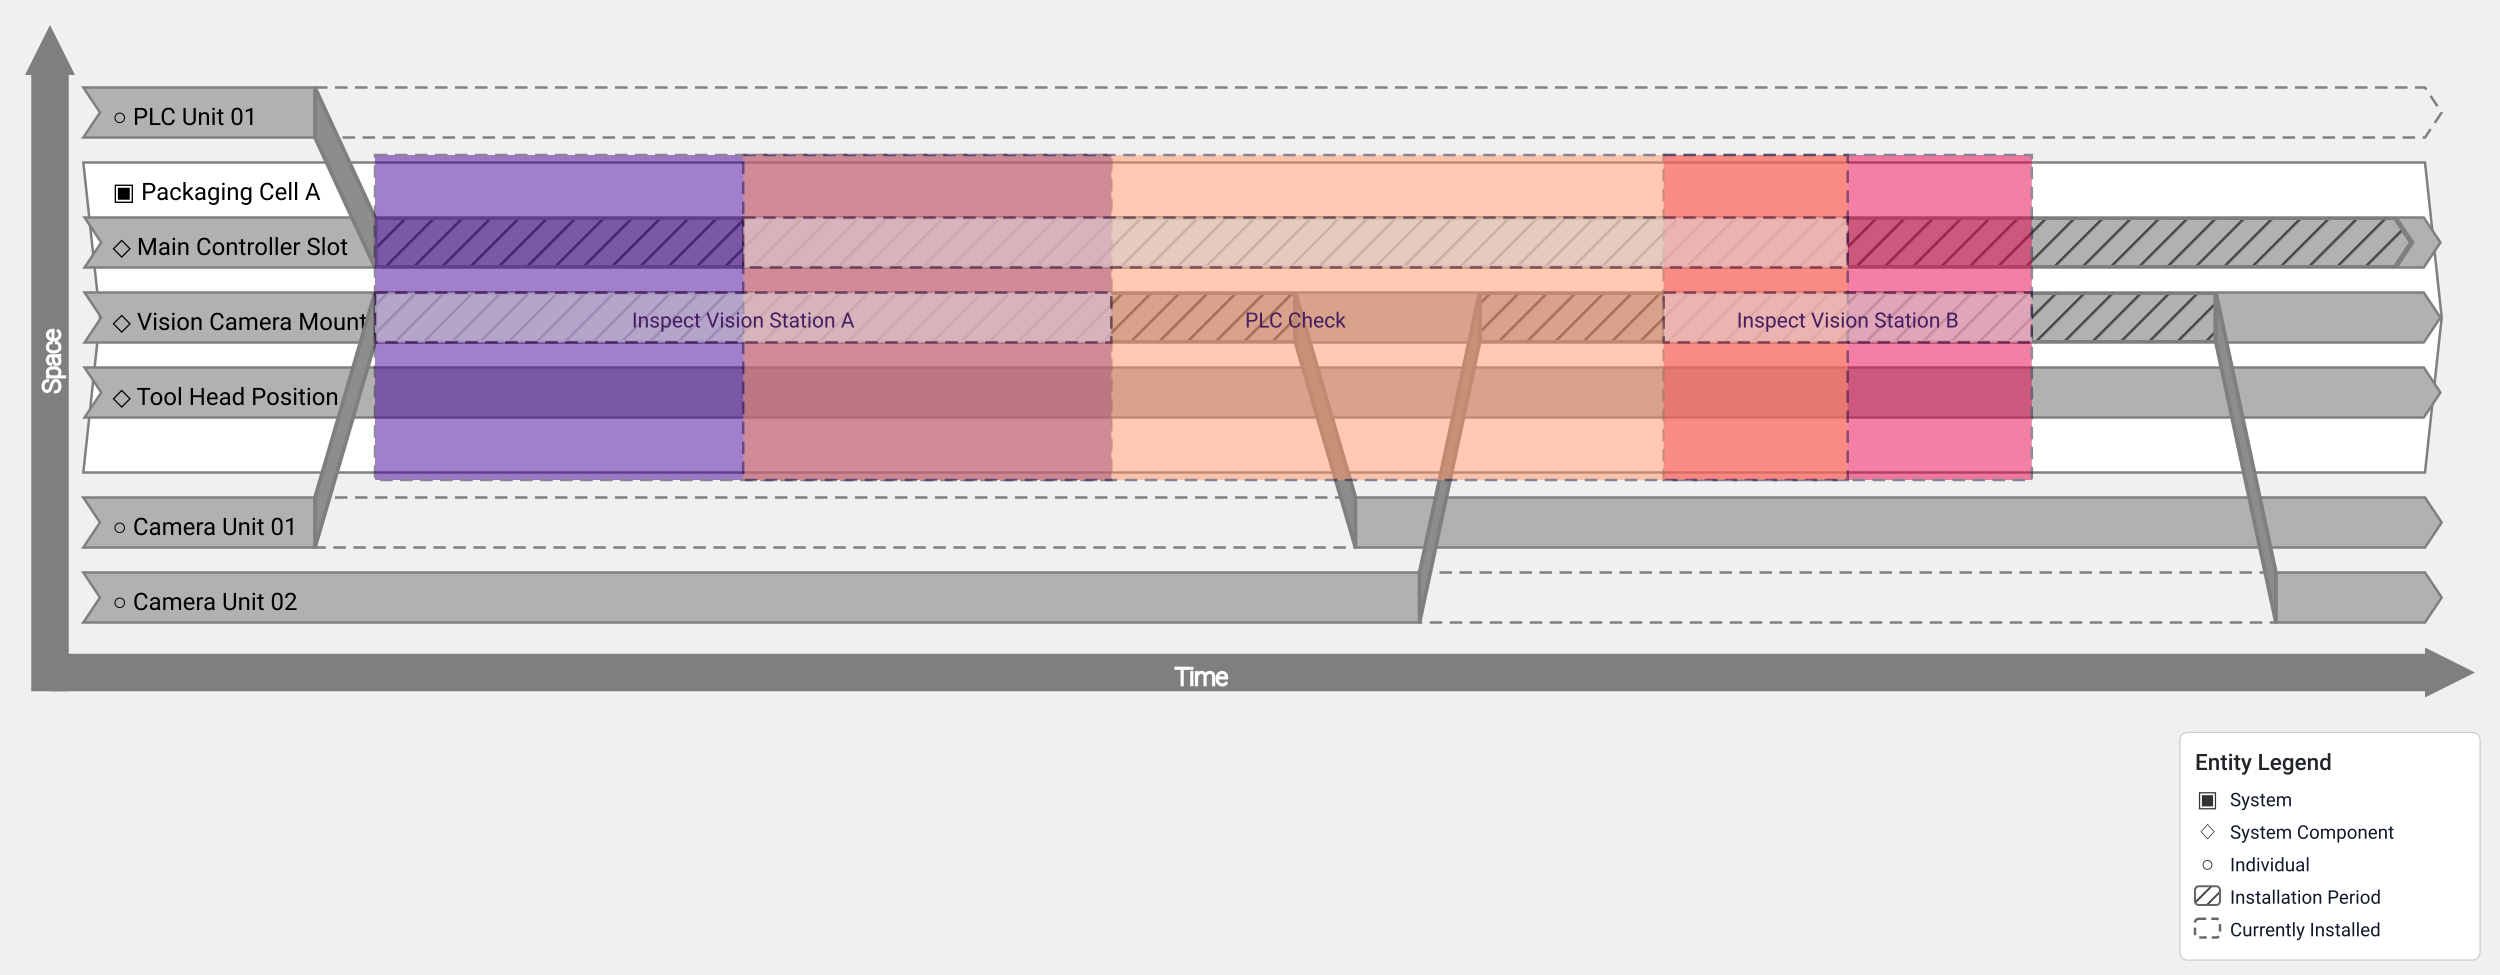
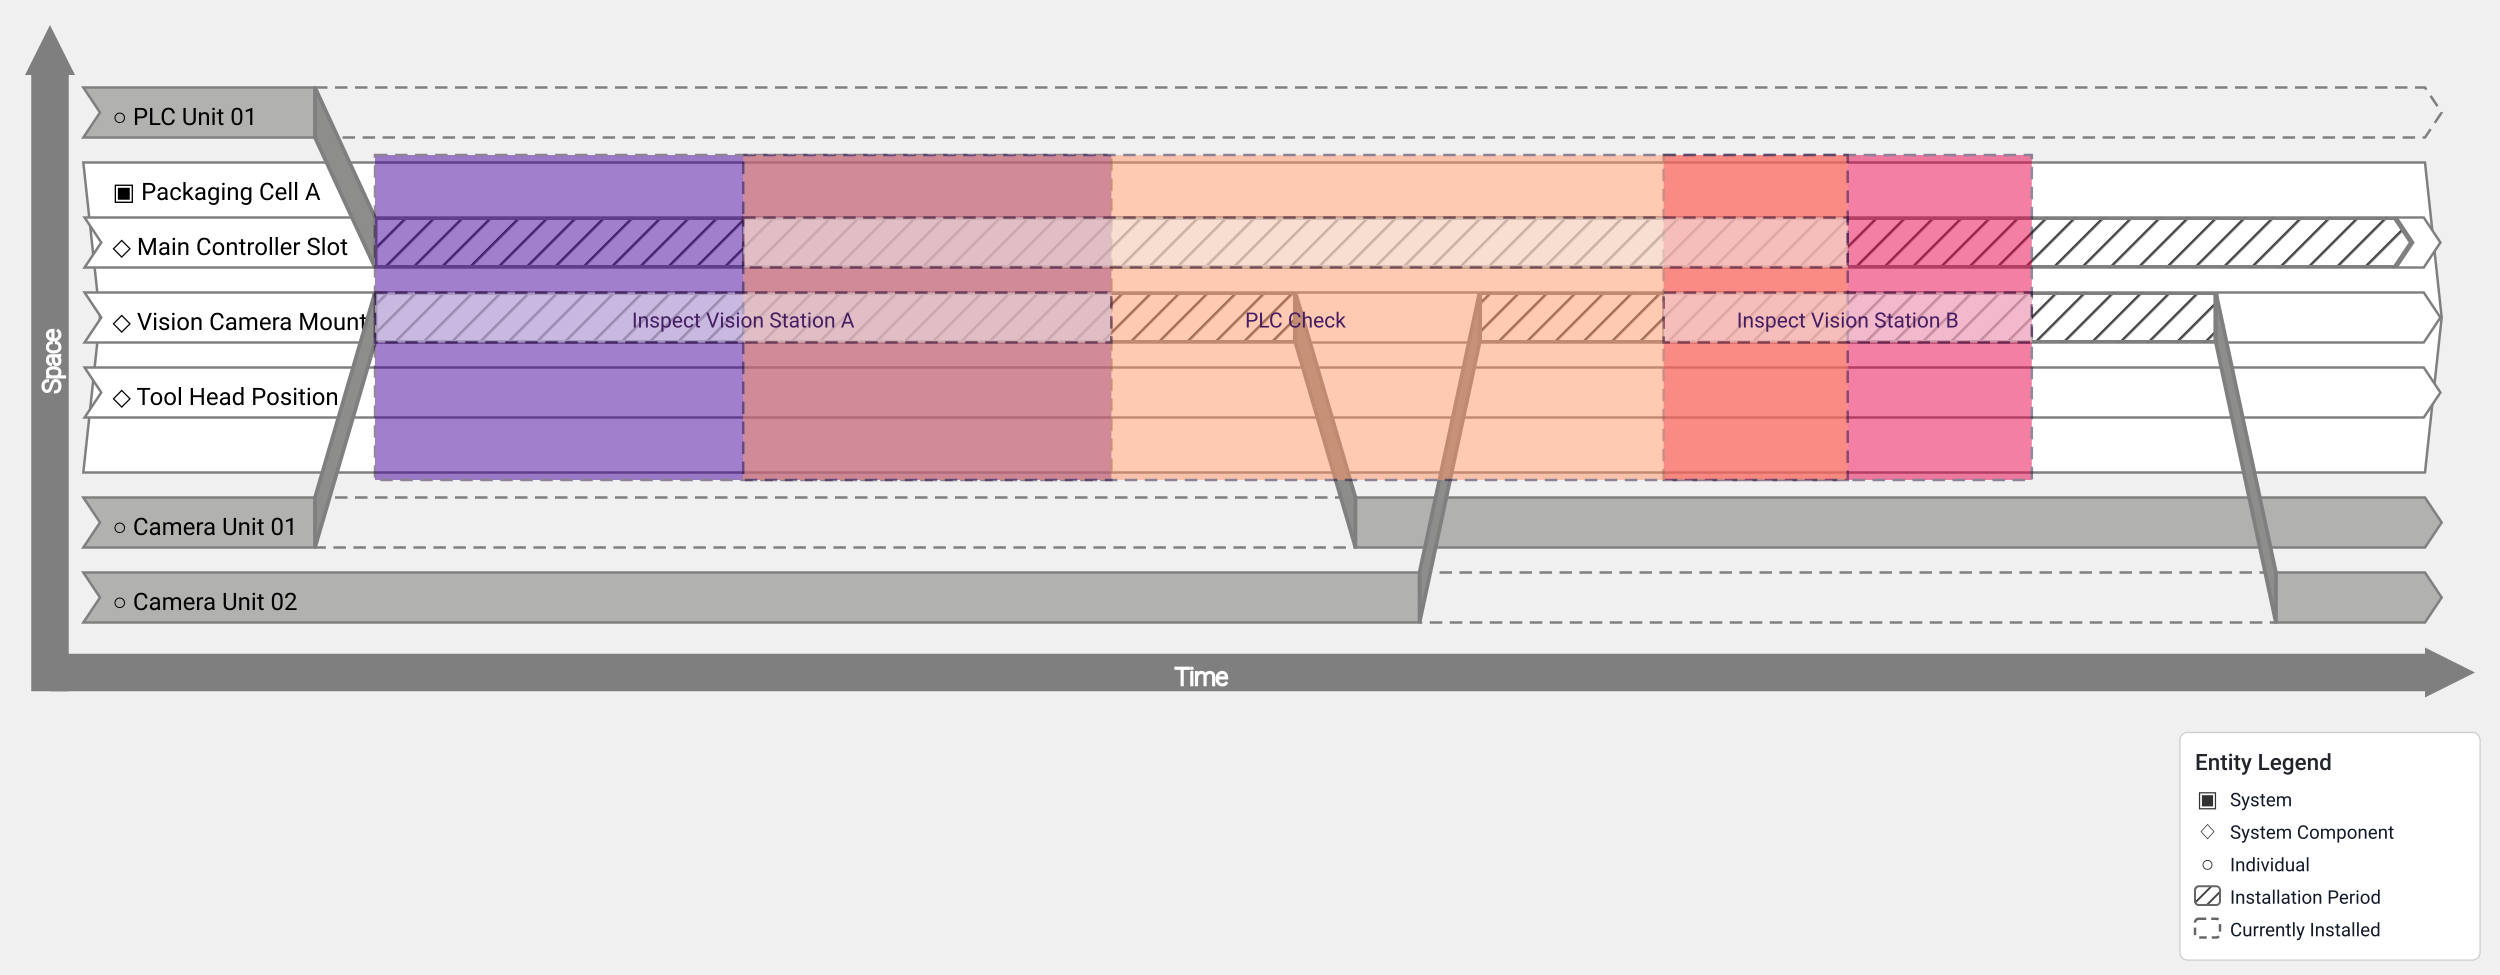
<svg xmlns="http://www.w3.org/2000/svg" viewBox="0 0 1000 390" style="min-width: 100%; max-width: 100%;">
  <g id="activity-diagram-group" transform="translate(0,0) scale(1)">
    <defs>
      <mask id="activity-mask" maskUnits="userSpaceOnUse">
        <rect x="-50000" y="-50000" width="100000" height="100000" fill="white" />
        <rect x="-50000" y="35" width="100000" height="20" fill="black" />
        <path d="M 33.333 35 l 92.667 0l 0 20l -92.667 0l 6.667 -10 -6.667 -10Z" fill="white" />
        <rect x="-50000" y="65" width="100000" height="124" fill="black" />
        <path d="M 33.333 65 l 936.667 0l 6.667 62 -6.667 62l -936.667 0l 6.667 -62 -6.667 -62Z" fill="white" />
        <rect x="-50000" y="87" width="100000" height="20" fill="black" />
        <path d="M 33.833 87 l 935.667 0l 6.667 10 -6.667 10l -935.667 0l 6.667 -10 -6.667 -10Z" fill="white" />
        <rect x="-50000" y="117" width="100000" height="20" fill="black" />
        <path d="M 33.833 117 l 935.667 0l 6.667 10 -6.667 10l -935.667 0l 6.667 -10 -6.667 -10Z" fill="white" />
        <rect x="-50000" y="147" width="100000" height="20" fill="black" />
        <path d="M 33.833 147 l 935.667 0l 6.667 10 -6.667 10l -935.667 0l 6.667 -10 -6.667 -10Z" fill="white" />
        <rect x="-50000" y="199" width="100000" height="20" fill="black" />
        <path d="M 33.333 199 l 92.667 0l 0 20l -92.667 0l 6.667 -10 -6.667 -10Z M 542.182 199 l 427.818 0l 6.667 10 -6.667 10l -427.818 0Z" fill="white" />
        <rect x="-50000" y="229" width="100000" height="20" fill="black" />
        <path d="M 33.333 229 l 534.485 0l 0 20l -534.485 0l 6.667 -10 -6.667 -10Z M 910.364 229 l 59.636 0l 6.667 10 -6.667 10l -59.636 0Z" fill="white" />
      </mask>
      <pattern id="installHatch" width="8" height="8" patternUnits="userSpaceOnUse" patternTransform="rotate(45)">
        <line x1="0" y1="0" x2="0" y2="8" stroke="#666" stroke-width="1.5" />
      </pattern>
      <pattern id="installHatchHighlight" width="8" height="8" patternUnits="userSpaceOnUse" patternTransform="rotate(45)">
        <line x1="0" y1="0" x2="0" y2="8" stroke="#444" stroke-width="2" />
      </pattern>
      <clipPath id="installClip-ea7aeaec-ef96-47cc-a985-a3d0d0cf8ce3">
        <path d="M 33.833 87 l 935.667 0l 6.667 10 -6.667 10l -935.667 0l 6.667 -10 -6.667 -10Z" />
      </clipPath>
      <clipPath id="installClip-aff3b7c0-ceb5-45d6-823a-55f9f7750020">
        <path d="M 33.833 117 l 935.667 0l 6.667 10 -6.667 10l -935.667 0l 6.667 -10 -6.667 -10Z" />
      </clipPath>
      <pattern id="exportInstallHatch" width="4" height="4" patternUnits="userSpaceOnUse" patternTransform="rotate(45)">
        <line x1="0" y1="0" x2="0" y2="4" stroke="#444" stroke-width="1.5" />
      </pattern>
    </defs>
    <path class="individual" id="icd90635f-106f-44a1-87d9-cfae1a464153" d="M 33.333 35 l 92.667 0l 0 20l -92.667 0l 6.667 -10 -6.667 -10Z" stroke="#7F7F7F" stroke-width="1px" fill="#B1B1B0" data-row-y="35" style="cursor: ns-resize;" />
    <path class="individual" id="i63933611-7662-416a-b273-9141f3b46ba9" d="M 33.333 65 l 936.667 0l 6.667 62 -6.667 62l -936.667 0l 6.667 -62 -6.667 -62Z" stroke="#7F7F7F" stroke-width="1px" fill="white" data-row-y="65" style="cursor: ns-resize;" />
-     <path class="individual" id="iea7aeaec-ef96-47cc-a985-a3d0d0cf8ce3" d="M 33.833 87 l 935.667 0l 6.667 10 -6.667 10l -935.667 0l 6.667 -10 -6.667 -10Z" stroke="#7F7F7F" stroke-width="1px" fill="#B1B1B0" data-row-y="87" style="cursor: ns-resize;" />
-     <path class="individual" id="iaff3b7c0-ceb5-45d6-823a-55f9f7750020" d="M 33.833 117 l 935.667 0l 6.667 10 -6.667 10l -935.667 0l 6.667 -10 -6.667 -10Z" stroke="#7F7F7F" stroke-width="1px" fill="#B1B1B0" data-row-y="117" style="cursor: ns-resize;" />
-     <path class="individual" id="i377f8850-57b0-4609-aa68-6263447ff52f" d="M 33.833 147 l 935.667 0l 6.667 10 -6.667 10l -935.667 0l 6.667 -10 -6.667 -10Z" stroke="#7F7F7F" stroke-width="1px" fill="#B1B1B0" data-row-y="147" style="cursor: ns-resize;" />
-     <path class="individual" id="id2b7ea0f-598b-4b12-8f29-e44631c17e86" d="M 33.333 199 l 92.667 0l 0 20l -92.667 0l 6.667 -10 -6.667 -10Z M 542.182 199 l 427.818 0l 6.667 10 -6.667 10l -427.818 0Z" stroke="#7F7F7F" stroke-width="1px" fill="#B1B1B0" data-row-y="199" style="cursor: ns-resize; fill: rgb(177, 177, 176);" />
-     <path class="individual" id="i83cdacdc-9fe8-4ba3-97c4-599d8ed221e1" d="M 33.333 229 l 534.485 0l 0 20l -534.485 0l 6.667 -10 -6.667 -10Z M 910.364 229 l 59.636 0l 6.667 10 -6.667 10l -59.636 0Z" stroke="#7F7F7F" stroke-width="1px" fill="#B1B1B0" data-row-y="229" style="cursor: ns-resize; fill: rgb(177, 177, 176);" />
+     <path class="individual" id="iea7aeaec-ef96-47cc-a985-a3d0d0cf8ce3" d="M 33.833 87 l 935.667 0l 6.667 10 -6.667 10l -935.667 0l 6.667 -10 -6.667 -10Z" stroke="#7F7F7F" stroke-width="1px" fill="white" data-row-y="87" style="cursor: ns-resize;" />
+     <path class="individual" id="iaff3b7c0-ceb5-45d6-823a-55f9f7750020" d="M 33.833 117 l 935.667 0l 6.667 10 -6.667 10l -935.667 0l 6.667 -10 -6.667 -10Z" stroke="#7F7F7F" stroke-width="1px" fill="white" data-row-y="117" style="cursor: ns-resize;" />
+     <path class="individual" id="i377f8850-57b0-4609-aa68-6263447ff52f" d="M 33.833 147 l 935.667 0l 6.667 10 -6.667 10l -935.667 0l 6.667 -10 -6.667 -10Z" stroke="#7F7F7F" stroke-width="1px" fill="white" data-row-y="147" style="cursor: ns-resize;" />
+     <path class="individual" id="id2b7ea0f-598b-4b12-8f29-e44631c17e86" d="M 33.333 199 l 92.667 0l 0 20l -92.667 0l 6.667 -10 -6.667 -10Z M 542.182 199 l 427.818 0l 6.667 10 -6.667 10l -427.818 0Z" stroke="#7F7F7F" stroke-width="1px" fill="#B1B1B0" data-row-y="199" style="cursor: ns-resize;" />
+     <path class="individual" id="i83cdacdc-9fe8-4ba3-97c4-599d8ed221e1" d="M 33.333 229 l 534.485 0l 0 20l -534.485 0l 6.667 -10 -6.667 -10Z M 910.364 229 l 59.636 0l 6.667 10 -6.667 10l -59.636 0Z" stroke="#7F7F7F" stroke-width="1px" fill="#B1B1B0" data-row-y="229" style="cursor: ns-resize;" />
    <path class="installDash" d="M 126 35 l 844 0l 6.667 10 -6.667 10l -844 0Z" fill="none" stroke="#7F7F7F" stroke-width="1px" stroke-dasharray="5,3" data-individual-id="cd90635f-106f-44a1-87d9-cfae1a464153" style="pointer-events: none;" />
    <path class="installDash" d="M 126 199 l 416.182 0l 0 20l -416.182 0Z" fill="none" stroke="#7F7F7F" stroke-width="1px" stroke-dasharray="5,3" data-individual-id="d2b7ea0f-598b-4b12-8f29-e44631c17e86" style="pointer-events: none;" />
    <path class="installDash" d="M 567.818 229 l 342.545 0l 0 20l -342.545 0Z" fill="none" stroke="#7F7F7F" stroke-width="1px" stroke-dasharray="5,3" data-individual-id="83cdacdc-9fe8-4ba3-97c4-599d8ed221e1" style="pointer-events: none;" />
    <text class="individualLabel" id="ilcd90635f-106f-44a1-87d9-cfae1a464153" x="45" y="50" text-anchor="start" font-family="Roboto, Arial, sans-serif" font-size="0.8em">○ PLC Unit 01</text>
    <text class="individualLabel" id="il63933611-7662-416a-b273-9141f3b46ba9" x="45" y="80" text-anchor="start" font-family="Roboto, Arial, sans-serif" font-size="0.8em">▣ Packaging Cell A</text>
    <text class="individualLabel" id="ilea7aeaec-ef96-47cc-a985-a3d0d0cf8ce3" x="45" y="102" text-anchor="start" font-family="Roboto, Arial, sans-serif" font-size="0.8em">◇ Main Controller Slot</text>
    <text class="individualLabel" id="ilaff3b7c0-ceb5-45d6-823a-55f9f7750020" x="45" y="132" text-anchor="start" font-family="Roboto, Arial, sans-serif" font-size="0.8em">◇ Vision Camera Mount</text>
    <text class="individualLabel" id="il377f8850-57b0-4609-aa68-6263447ff52f" x="45" y="162" text-anchor="start" font-family="Roboto, Arial, sans-serif" font-size="0.8em">◇ Tool Head Position</text>
    <text class="individualLabel" id="ild2b7ea0f-598b-4b12-8f29-e44631c17e86" x="45" y="214" text-anchor="start" font-family="Roboto, Arial, sans-serif" font-size="0.8em">○ Camera Unit 01</text>
    <text class="individualLabel" id="il83cdacdc-9fe8-4ba3-97c4-599d8ed221e1" x="45" y="244" text-anchor="start" font-family="Roboto, Arial, sans-serif" font-size="0.8em">○ Camera Unit 02</text>
    <path class="installHatch" d="M 150 87 L 958 87 L 964.667 97 L 958 107 L 150 107 Z" fill="url(#installHatchHighlight)" stroke="#7F7F7F" stroke-width="2" opacity="1" clip-path="url(#installClip-ea7aeaec-ef96-47cc-a985-a3d0d0cf8ce3)" data-installed-id="cd90635f-106f-44a1-87d9-cfae1a464153" data-target-id="ea7aeaec-ef96-47cc-a985-a3d0d0cf8ce3" />
    <path class="installConnectorRibbon" d="M 126 35 L 126 55 L 150 107 L 150 87 Z" fill="#8d8d8b" fill-opacity="1" stroke="#7F7F7F" stroke-width="1.5" data-ribbon-kind="start" data-main-x="150" data-side-x="126" data-lower-top="35" data-lower-bottom="55" data-upper-top="87" data-upper-bottom="107" data-installed-id="cd90635f-106f-44a1-87d9-cfae1a464153" data-target-id="ea7aeaec-ef96-47cc-a985-a3d0d0cf8ce3" />
    <rect class="installHatch" x="150" y="117" width="368.182" height="20" fill="url(#installHatchHighlight)" stroke="#7F7F7F" stroke-width="2" opacity="1" clip-path="url(#installClip-aff3b7c0-ceb5-45d6-823a-55f9f7750020)" data-installed-id="d2b7ea0f-598b-4b12-8f29-e44631c17e86" data-target-id="aff3b7c0-ceb5-45d6-823a-55f9f7750020" />
    <path class="installConnectorRibbon" d="M 126 199 L 126 219 L 150 137 L 150 117 Z" fill="#8d8d8b" fill-opacity="1" stroke="#7F7F7F" stroke-width="1.5" data-ribbon-kind="start" data-main-x="150" data-side-x="126" data-lower-top="199" data-lower-bottom="219" data-upper-top="117" data-upper-bottom="137" data-installed-id="d2b7ea0f-598b-4b12-8f29-e44631c17e86" data-target-id="aff3b7c0-ceb5-45d6-823a-55f9f7750020" />
    <path class="installConnectorRibbon" d="M 518.182 117 L 518.182 137 L 542.182 219 L 542.182 199 Z" fill="#8d8d8b" fill-opacity="1" stroke="#7F7F7F" stroke-width="1.5" data-ribbon-kind="end" data-main-x="518.1818181818182" data-side-x="542.1818181818182" data-lower-top="199" data-lower-bottom="219" data-upper-top="117" data-upper-bottom="137" data-installed-id="d2b7ea0f-598b-4b12-8f29-e44631c17e86" data-target-id="aff3b7c0-ceb5-45d6-823a-55f9f7750020" />
    <rect class="installHatch" x="591.818" y="117" width="294.545" height="20" fill="url(#installHatchHighlight)" stroke="#7F7F7F" stroke-width="2" opacity="1" clip-path="url(#installClip-aff3b7c0-ceb5-45d6-823a-55f9f7750020)" data-installed-id="83cdacdc-9fe8-4ba3-97c4-599d8ed221e1" data-target-id="aff3b7c0-ceb5-45d6-823a-55f9f7750020" />
    <path class="installConnectorRibbon" d="M 567.818 229 L 567.818 249 L 591.818 137 L 591.818 117 Z" fill="#8d8d8b" fill-opacity="1" stroke="#7F7F7F" stroke-width="1.5" data-ribbon-kind="start" data-main-x="591.8181818181819" data-side-x="567.8181818181819" data-lower-top="229" data-lower-bottom="249" data-upper-top="117" data-upper-bottom="137" data-installed-id="83cdacdc-9fe8-4ba3-97c4-599d8ed221e1" data-target-id="aff3b7c0-ceb5-45d6-823a-55f9f7750020" />
    <path class="installConnectorRibbon" d="M 886.364 117 L 886.364 137 L 910.364 249 L 910.364 229 Z" fill="#8d8d8b" fill-opacity="1" stroke="#7F7F7F" stroke-width="1.5" data-ribbon-kind="end" data-main-x="886.3636363636364" data-side-x="910.3636363636364" data-lower-top="229" data-lower-bottom="249" data-upper-top="117" data-upper-bottom="137" data-installed-id="83cdacdc-9fe8-4ba3-97c4-599d8ed221e1" data-target-id="aff3b7c0-ceb5-45d6-823a-55f9f7750020" />
    <rect class="activity" id="afd9ca9e6-bdc6-4375-b3f7-22ffa40106a2" x="150" y="62" width="294.545" height="130" stroke="#29123b" stroke-dasharray="5,3" stroke-width="1px" fill="#440099" opacity="0.5" />
    <rect class="activity" id="af9342ca8-6493-4851-9c77-f64ddb6e8076" x="665.455" y="62" width="147.273" height="130" stroke="#29123b" stroke-dasharray="5,3" stroke-width="1px" fill="#e7004c" opacity="0.5" />
-     <rect class="activity" id="a4535cc34-194d-4970-b7d5-307a4d66cb36" x="297.273" y="62" width="441.818" height="130" stroke="#29123b" stroke-dasharray="5,3" stroke-width="1px" fill="#ff9664" opacity="0.5" style="" />
-     <rect class="participation" id="pfd9ca9e6-bdc6-4375-b3f7-22ffa40106a2d2b7ea0f-598b-4b12-8f29-e44631c17e86" data-individual-id="d2b7ea0f-598b-4b12-8f29-e44631c17e86" data-row-id="aff3b7c0-ceb5-45d6-823a-55f9f7750020" data-activity-id="fd9ca9e6-bdc6-4375-b3f7-22ffa40106a2" x="150" y="117" width="294.545" height="20" stroke="#29123b" stroke-dasharray="5,3" stroke-width="1px" fill="#F2F2F2" opacity="0.5" style="" />
+     <rect class="activity" id="a4535cc34-194d-4970-b7d5-307a4d66cb36" x="297.273" y="62" width="441.818" height="130" stroke="#29123b" stroke-dasharray="5,3" stroke-width="1px" fill="#ff9664" opacity="0.5" />
+     <rect class="participation" id="pfd9ca9e6-bdc6-4375-b3f7-22ffa40106a2d2b7ea0f-598b-4b12-8f29-e44631c17e86" data-individual-id="d2b7ea0f-598b-4b12-8f29-e44631c17e86" data-row-id="aff3b7c0-ceb5-45d6-823a-55f9f7750020" data-activity-id="fd9ca9e6-bdc6-4375-b3f7-22ffa40106a2" x="150" y="117" width="294.545" height="20" stroke="#29123b" stroke-dasharray="5,3" stroke-width="1px" fill="#F2F2F2" opacity="0.5" />
    <rect class="participation" id="pf9342ca8-6493-4851-9c77-f64ddb6e807683cdacdc-9fe8-4ba3-97c4-599d8ed221e1" data-individual-id="83cdacdc-9fe8-4ba3-97c4-599d8ed221e1" data-row-id="aff3b7c0-ceb5-45d6-823a-55f9f7750020" data-activity-id="f9342ca8-6493-4851-9c77-f64ddb6e8076" x="665.455" y="117" width="147.273" height="20" stroke="#29123b" stroke-dasharray="5,3" stroke-width="1px" fill="#F2F2F2" opacity="0.5" />
-     <rect class="participation" id="p4535cc34-194d-4970-b7d5-307a4d66cb36cd90635f-106f-44a1-87d9-cfae1a464153" data-individual-id="cd90635f-106f-44a1-87d9-cfae1a464153" data-row-id="ea7aeaec-ef96-47cc-a985-a3d0d0cf8ce3" data-activity-id="4535cc34-194d-4970-b7d5-307a4d66cb36" x="297.273" y="87" width="441.818" height="20" stroke="#29123b" stroke-dasharray="5,3" stroke-width="1px" fill="#F2F2F2" opacity="0.5" style="" />
+     <rect class="participation" id="p4535cc34-194d-4970-b7d5-307a4d66cb36cd90635f-106f-44a1-87d9-cfae1a464153" data-individual-id="cd90635f-106f-44a1-87d9-cfae1a464153" data-row-id="ea7aeaec-ef96-47cc-a985-a3d0d0cf8ce3" data-activity-id="4535cc34-194d-4970-b7d5-307a4d66cb36" x="297.273" y="87" width="441.818" height="20" stroke="#29123b" stroke-dasharray="5,3" stroke-width="1px" fill="#F2F2F2" opacity="0.5" />
    <defs class="axisTriangle">
      <marker id="triangle" refX="0" refY="10" markerWidth="20" markerHeight="20" markerUnits="userSpaceOnUse" orient="auto" viewbox="0 0 20 20">
        <path d="M 0 0 L 20 10 L 0 20 z" style="fill: rgb(127, 127, 127);" />
      </marker>
    </defs>
    <line class="axisLine" x1="20" y1="269" x2="970" y2="269" marker-end="url(#triangle)" stroke="#7F7F7F" stroke-width="15" />
    <text class="axisLable" x="470" y="274" stroke="white" fill="white" font-size="0.8em" font-weight="200" text-anchor="start" font-family="Roboto, Arial, sans-serif">Time</text>
    <line class="axisLine" x1="20" y1="276.5" x2="20" y2="30" marker-end="url(#triangle)" stroke="#7F7F7F" stroke-width="15" />
    <text class="axisLable" x="44" y="164.5" stroke="white" fill="white" font-size="0.8em" font-weight="200" text-anchor="middle" font-family="Roboto, Arial, sans-serif" transform="rotate(270 24 164.5)">Space</text>
    <text class="activityLabel" id="alfd9ca9e6-bdc6-4375-b3f7-22ffa40106a2" x="297.273" y="131" text-anchor="middle" font-family="Roboto, Arial, sans-serif" font-size="0.7em" fill="#441d62">Inspect Vision Station A</text>
    <text class="activityLabel" id="alf9342ca8-6493-4851-9c77-f64ddb6e8076" x="739.091" y="131" text-anchor="middle" font-family="Roboto, Arial, sans-serif" font-size="0.7em" fill="#441d62">Inspect Vision Station B</text>
    <text class="activityLabel" id="al4535cc34-194d-4970-b7d5-307a4d66cb36" x="518.182" y="131" text-anchor="middle" font-family="Roboto, Arial, sans-serif" font-size="0.7em" fill="#441d62">PLC Check</text>
  </g>
  <g transform="translate(872, 293)">
    <rect x="0" y="0" width="120" height="91" fill="white" stroke="rgba(0,0,0,0.175)" stroke-width="0.5" rx="3" />
    <text x="6" y="15" font-family="Roboto, Arial, sans-serif" font-size="9" font-weight="500" fill="#212529">Entity Legend</text>
    <g>
      <text x="11" y="29.65" text-anchor="middle" font-size="9" fill="#333">▣</text>
      <text x="20" y="29.5" font-family="Roboto, Arial, sans-serif" font-size="7.5" fill="#111827">System</text>
    </g>
    <g>
      <text x="11" y="42.65" text-anchor="middle" font-size="9" fill="#333">◇</text>
      <text x="20" y="42.5" font-family="Roboto, Arial, sans-serif" font-size="7.5" fill="#111827">System Component</text>
    </g>
    <g>
      <text x="11" y="55.65" text-anchor="middle" font-size="9" fill="#333">○</text>
      <text x="20" y="55.5" font-family="Roboto, Arial, sans-serif" font-size="7.5" fill="#111827">Individual</text>
    </g>
    <g>
      <rect x="6" y="61.5" width="10" height="7.5" rx="1.5" fill="url(#exportInstallHatch)" stroke="#666" stroke-width="0.8" />
      <text x="20" y="68.5" font-family="Roboto, Arial, sans-serif" font-size="7.5" fill="#111827">Installation Period</text>
    </g>
    <g>
      <rect x="6" y="74.5" width="10" height="7.5" rx="1.5" fill="none" stroke="#666" stroke-width="1" stroke-dasharray="3,2" />
      <text x="20" y="81.5" font-family="Roboto, Arial, sans-serif" font-size="7.5" fill="#111827">Currently Installed</text>
    </g>
  </g>
</svg>
